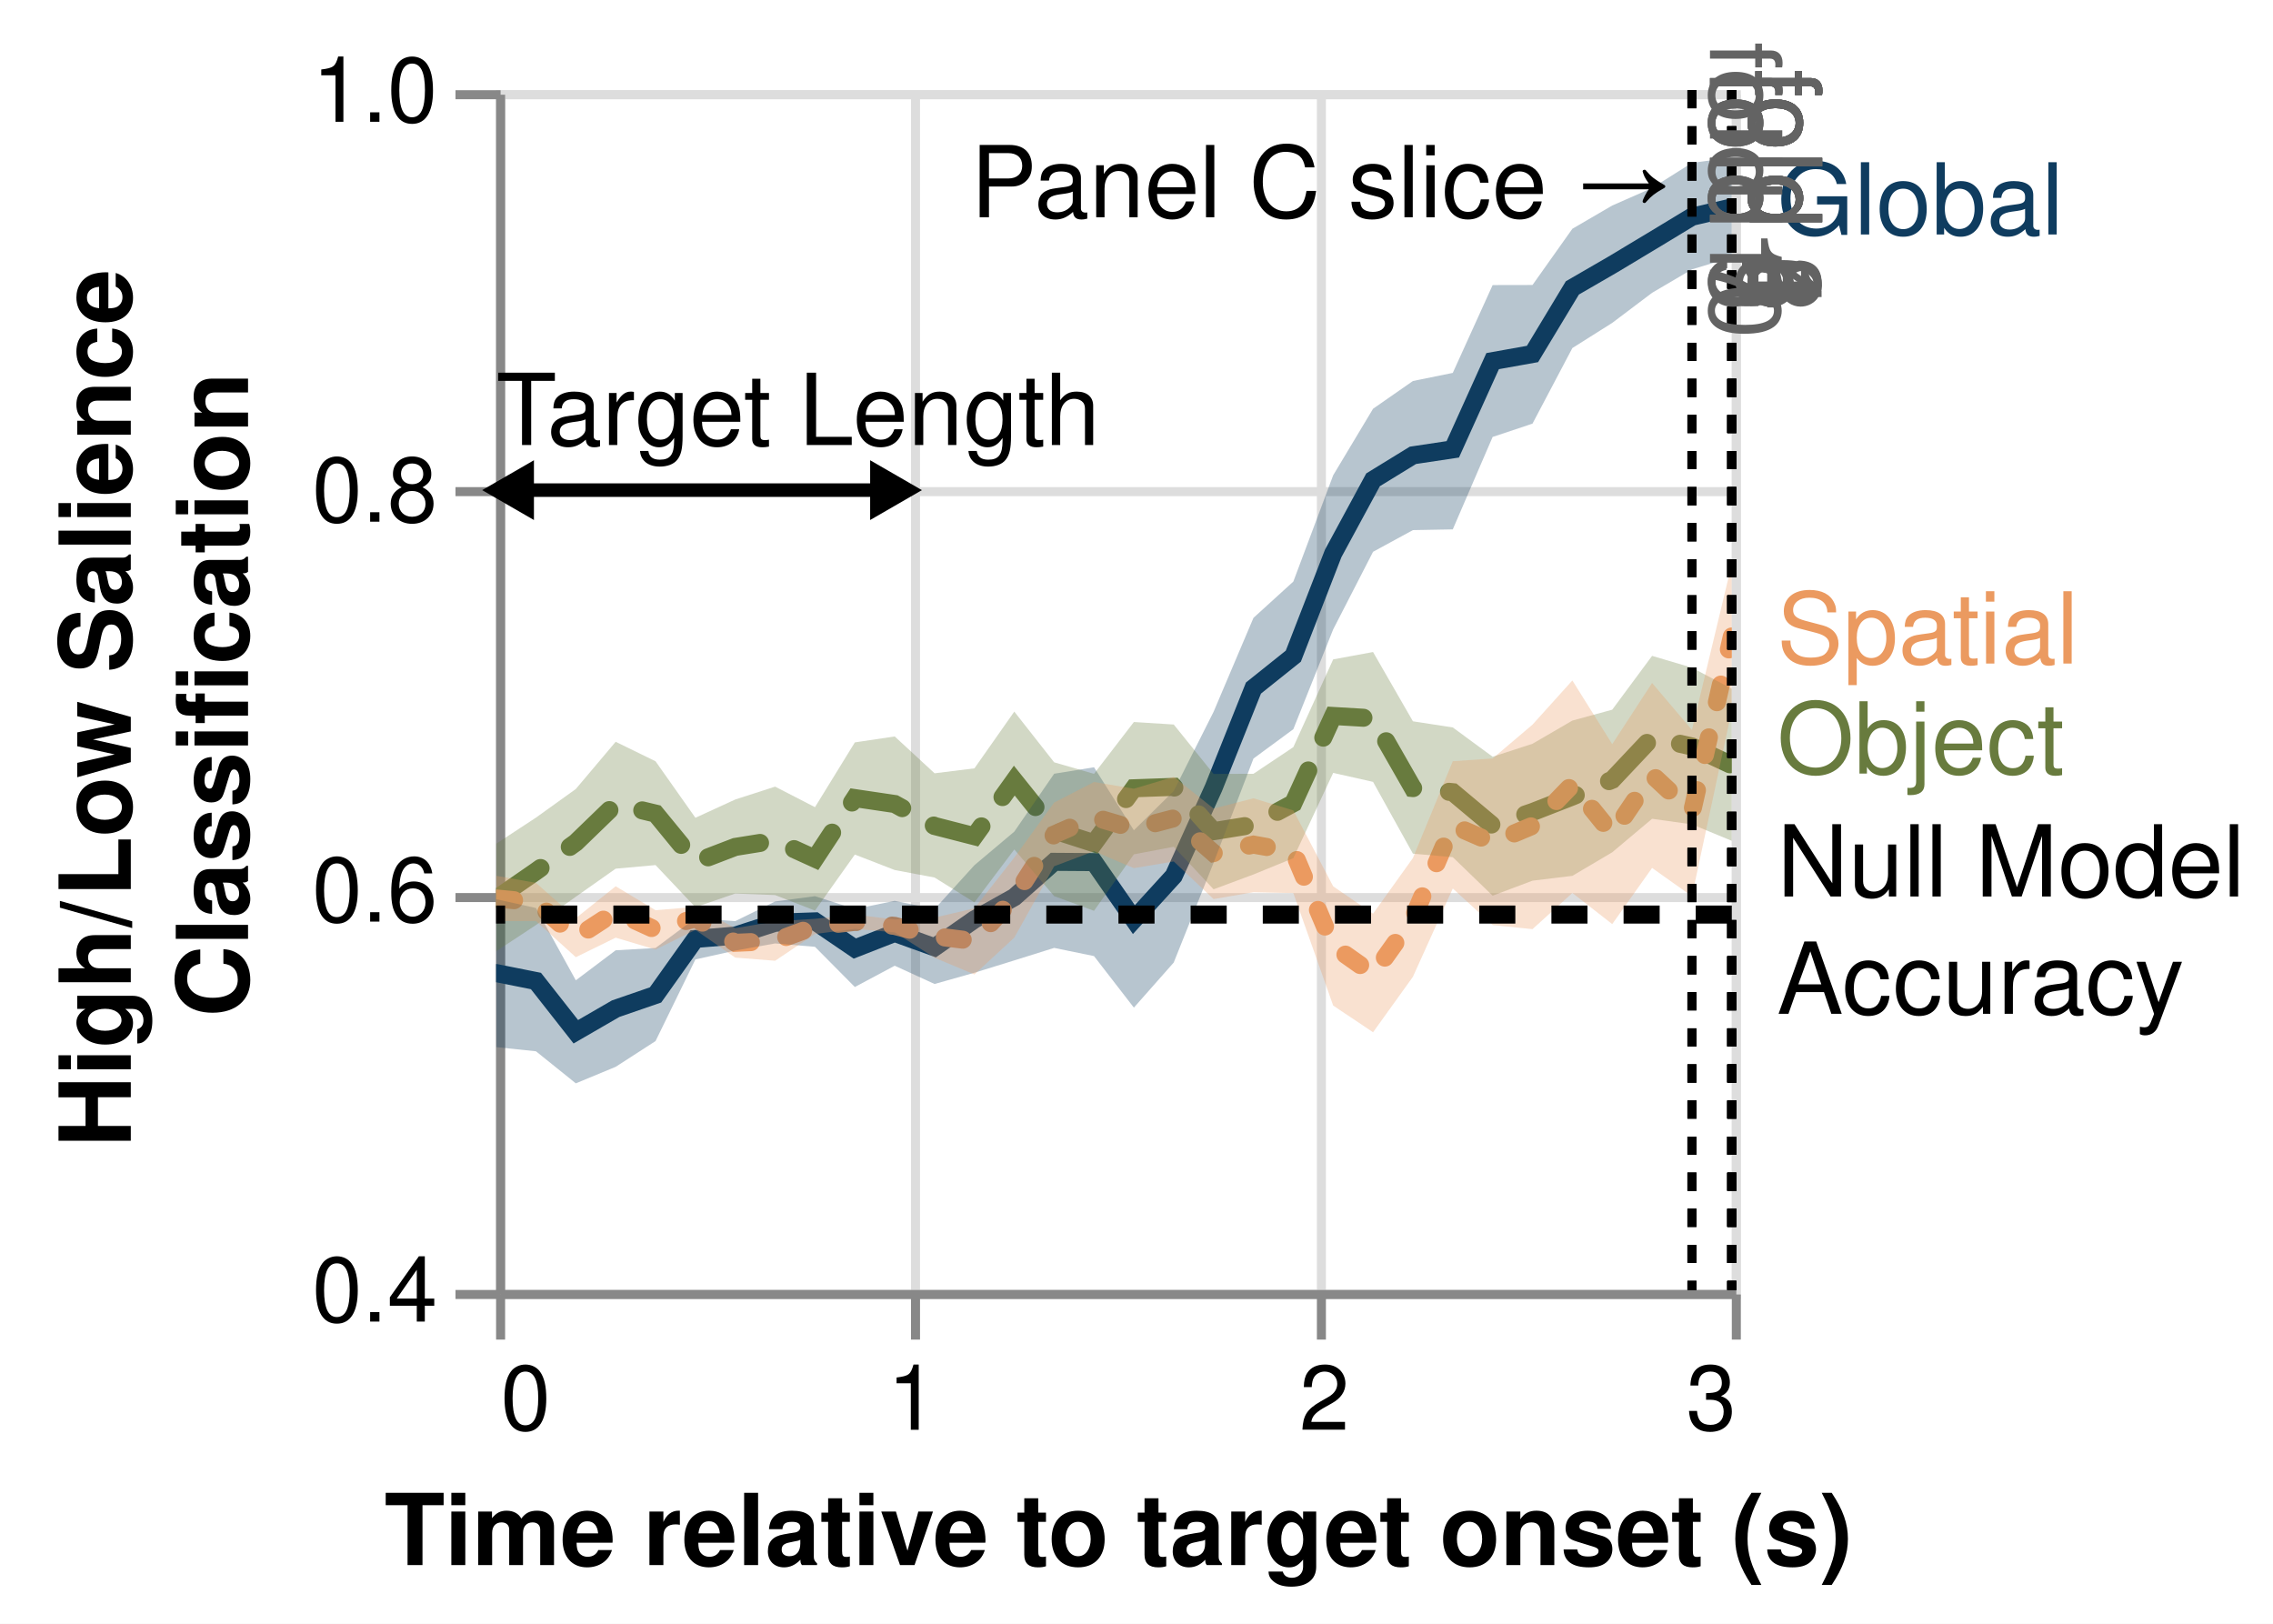
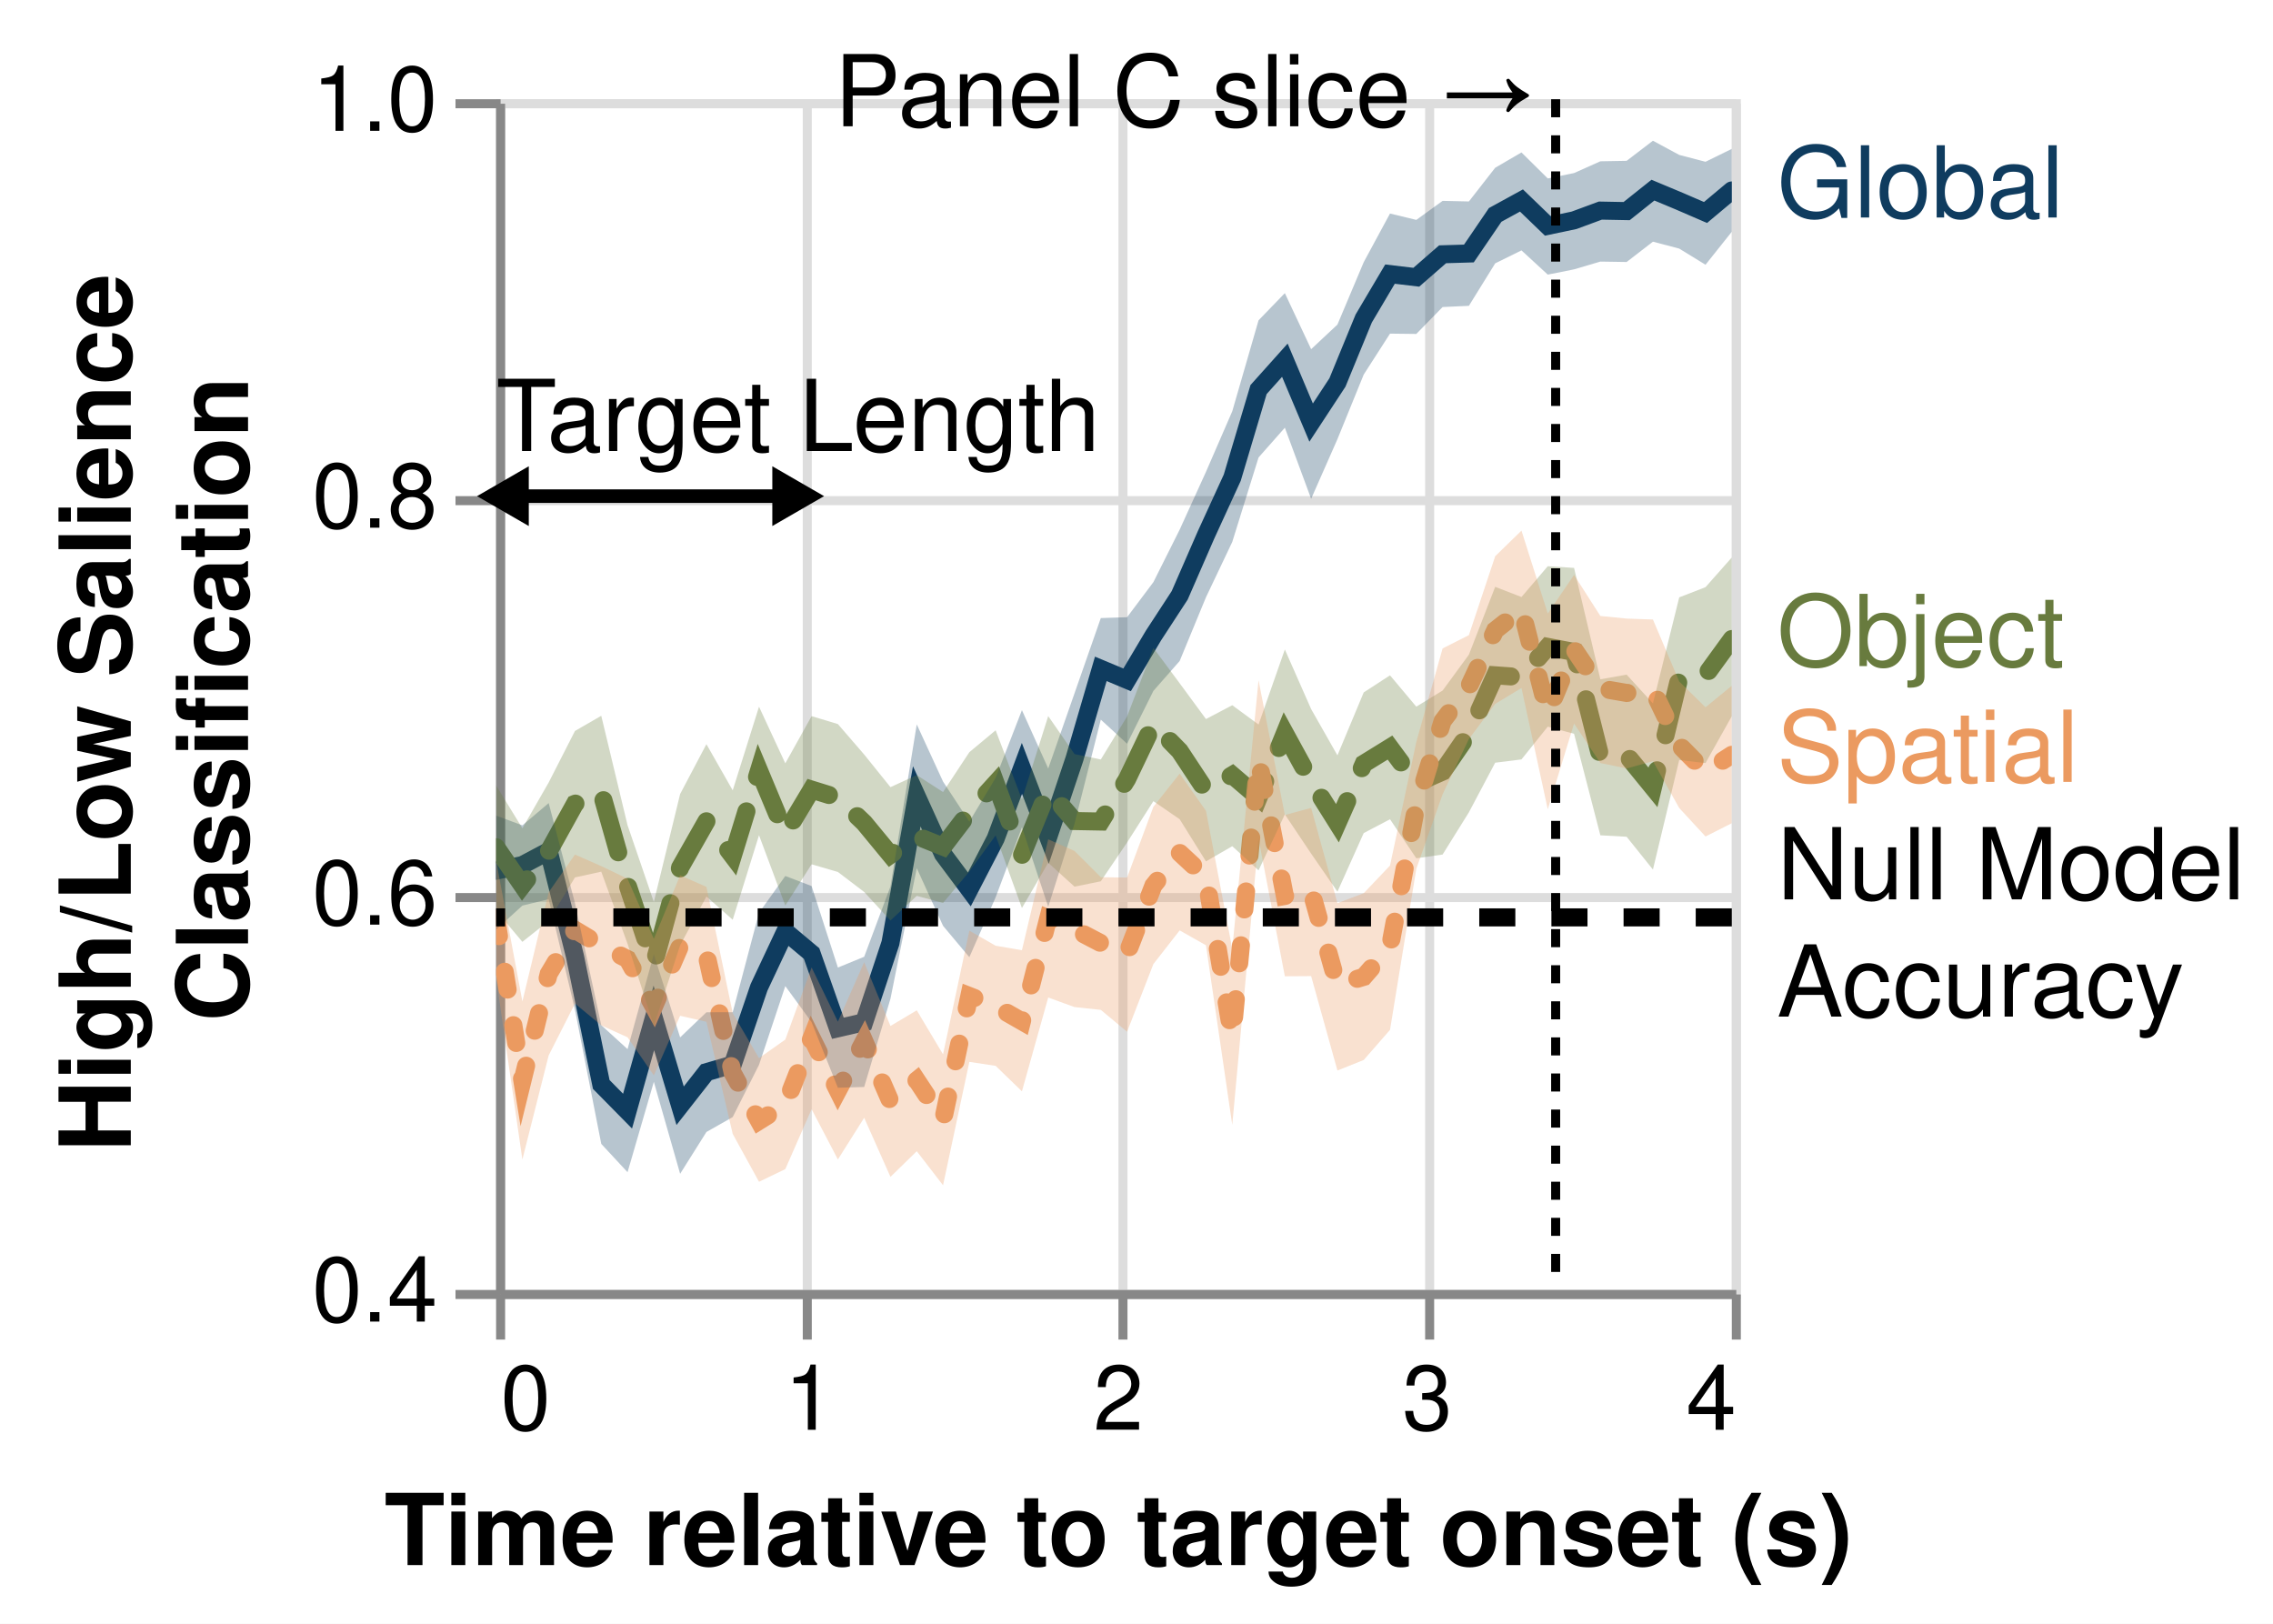
<svg xmlns="http://www.w3.org/2000/svg" class="marks" width="252" height="180" viewBox="0 0 252 180" version="1.1">
  <defs>
    <clipPath id="clip1">
-       <rect x="0" y="0" width="137" height="133" />
+       <rect x="0" y="0" width="137" height="132" />
    </clipPath>
    <clipPath id="clip2">
-       <rect x="0" y="0" width="137" height="133" />
+       <rect x="0" y="0" width="137" height="132" />
    </clipPath>
    <clipPath id="clip3">
-       <rect x="0" y="0" width="137" height="133" />
+       <rect x="0" y="0" width="137" height="132" />
    </clipPath>
    <clipPath id="clip4">
-       <rect x="0" y="0" width="137" height="133" />
+       <rect x="0" y="0" width="137" height="132" />
    </clipPath>
    <clipPath id="clip5">
-       <rect x="0" y="0" width="137" height="133" />
+       <rect x="0" y="0" width="137" height="132" />
    </clipPath>
    <clipPath id="clip6">
-       <rect x="0" y="0" width="137" height="133" />
+       <rect x="0" y="0" width="137" height="132" />
    </clipPath>
  </defs>
  <rect width="252" height="180" fill="white" />
-   <g fill="none" stroke-miterlimit="10" transform="translate(55,10)">
+   <g fill="none" stroke-miterlimit="10" transform="translate(55,11)">
    <g class="mark-group role-frame root" role="graphics-object" aria-roledescription="group mark container">
      <g transform="translate(0,0)">
-         <path class="background" aria-hidden="true" d="M0.5,0.5h137v133h-137Z" stroke="#ddd" />
+         <path class="background" aria-hidden="true" d="M0.5,0.5h137v132h-137Z" stroke="#ddd" />
        <g>
          <g class="mark-group role-axis" aria-hidden="true">
-             <g transform="translate(0.5,133.5)">
+             <g transform="translate(0.5,132.5)">
              <path class="background" aria-hidden="true" d="M0,0h0v0h0Z" pointer-events="none" />
              <g>
                <g class="mark-rule role-axis-grid" pointer-events="none">
-                   <line transform="translate(0,-133)" x2="0" y2="133" stroke="#ddd" stroke-width="1" opacity="1" />
-                   <line transform="translate(46,-133)" x2="0" y2="133" stroke="#ddd" stroke-width="1" opacity="1" />
-                   <line transform="translate(91,-133)" x2="0" y2="133" stroke="#ddd" stroke-width="1" opacity="1" />
-                   <line transform="translate(137,-133)" x2="0" y2="133" stroke="#ddd" stroke-width="1" opacity="1" />
+                   <line transform="translate(0,-132)" x2="0" y2="132" stroke="#ddd" stroke-width="1" opacity="1" />
+                   <line transform="translate(34,-132)" x2="0" y2="132" stroke="#ddd" stroke-width="1" opacity="1" />
+                   <line transform="translate(69,-132)" x2="0" y2="132" stroke="#ddd" stroke-width="1" opacity="1" />
+                   <line transform="translate(103,-132)" x2="0" y2="132" stroke="#ddd" stroke-width="1" opacity="1" />
+                   <line transform="translate(137,-132)" x2="0" y2="132" stroke="#ddd" stroke-width="1" opacity="1" />
                </g>
              </g>
              <path class="foreground" aria-hidden="true" d="" pointer-events="none" display="none" />
            </g>
          </g>
          <g class="mark-group role-axis" aria-hidden="true">
            <g transform="translate(0.5,0.5)">
              <path class="background" aria-hidden="true" d="M0,0h0v0h0Z" pointer-events="none" />
              <g>
                <g class="mark-rule role-axis-grid" pointer-events="none">
-                   <line transform="translate(0,133)" x2="137" y2="0" stroke="#ddd" stroke-width="1" opacity="1" />
-                   <line transform="translate(0,89)" x2="137" y2="0" stroke="#ddd" stroke-width="1" opacity="1" />
+                   <line transform="translate(0,132)" x2="137" y2="0" stroke="#ddd" stroke-width="1" opacity="1" />
+                   <line transform="translate(0,88)" x2="137" y2="0" stroke="#ddd" stroke-width="1" opacity="1" />
                  <line transform="translate(0,44)" x2="137" y2="0" stroke="#ddd" stroke-width="1" opacity="1" />
                  <line transform="translate(0,0)" x2="137" y2="0" stroke="#ddd" stroke-width="1" opacity="1" />
                </g>
              </g>
              <path class="foreground" aria-hidden="true" d="" pointer-events="none" display="none" />
            </g>
          </g>
-           <g class="mark-group role-axis" role="graphics-symbol" aria-roledescription="axis" aria-label="X-axis titled 'Time relative to target onset (s)' for a linear scale with values from 0.0 to 3.0">
-             <g transform="translate(0.5,133.5)">
+           <g class="mark-group role-axis" role="graphics-symbol" aria-roledescription="axis" aria-label="X-axis titled 'Time relative to target onset (s)' for a linear scale with values from 0 to 4">
+             <g transform="translate(0.5,132.5)">
              <path class="background" aria-hidden="true" d="M0,0h0v0h0Z" pointer-events="none" />
              <g>
                <g class="mark-rule role-axis-tick" pointer-events="none">
                  <line transform="translate(0,0)" x2="0" y2="5" stroke="#888" stroke-width="1" opacity="1" />
-                   <line transform="translate(46,0)" x2="0" y2="5" stroke="#888" stroke-width="1" opacity="1" />
-                   <line transform="translate(91,0)" x2="0" y2="5" stroke="#888" stroke-width="1" opacity="1" />
+                   <line transform="translate(34,0)" x2="0" y2="5" stroke="#888" stroke-width="1" opacity="1" />
+                   <line transform="translate(69,0)" x2="0" y2="5" stroke="#888" stroke-width="1" opacity="1" />
+                   <line transform="translate(103,0)" x2="0" y2="5" stroke="#888" stroke-width="1" opacity="1" />
                  <line transform="translate(137,0)" x2="0" y2="5" stroke="#888" stroke-width="1" opacity="1" />
                </g>
                <g class="mark-text role-axis-label" pointer-events="none">
                  <text text-anchor="start" transform="translate(0,15)" font-family="Helvetica" font-size="10px" fill="#000" opacity="1">0</text>
-                   <text text-anchor="middle" transform="translate(45.66667,15)" font-family="Helvetica" font-size="10px" fill="#000" opacity="1">1</text>
-                   <text text-anchor="middle" transform="translate(91.33333,15)" font-family="Helvetica" font-size="10px" fill="#000" opacity="1">2</text>
-                   <text text-anchor="end" transform="translate(137,15)" font-family="Helvetica" font-size="10px" fill="#000" opacity="1">3</text>
+                   <text text-anchor="middle" transform="translate(34.25,15)" font-family="Helvetica" font-size="10px" fill="#000" opacity="1">1</text>
+                   <text text-anchor="middle" transform="translate(68.5,15)" font-family="Helvetica" font-size="10px" fill="#000" opacity="1">2</text>
+                   <text text-anchor="middle" transform="translate(102.75,15)" font-family="Helvetica" font-size="10px" fill="#000" opacity="1">3</text>
+                   <text text-anchor="end" transform="translate(137,15)" font-family="Helvetica" font-size="10px" fill="#000" opacity="1">4</text>
                </g>
                <g class="mark-rule role-axis-domain" pointer-events="none">
                  <line transform="translate(0,0)" x2="137" y2="0" stroke="#888" stroke-width="1" opacity="1" />
                </g>
                <g class="mark-text role-axis-title" pointer-events="none">
                  <text text-anchor="middle" transform="translate(68.5,30)" font-family="Helvetica" font-size="11px" font-weight="bold" fill="#000" opacity="1">Time relative to target onset (s)</text>
                </g>
              </g>
              <path class="foreground" aria-hidden="true" d="" pointer-events="none" display="none" />
            </g>
          </g>
          <g class="mark-group role-axis" role="graphics-symbol" aria-roledescription="axis" aria-label="Y-axis titled 'High/Low Salience Classification' for a linear scale with values from 0.4 to 1.0">
            <g transform="translate(0.5,0.5)">
              <path class="background" aria-hidden="true" d="M0,0h0v0h0Z" pointer-events="none" />
              <g>
                <g class="mark-rule role-axis-tick" pointer-events="none">
-                   <line transform="translate(0,133)" x2="-5" y2="0" stroke="#888" stroke-width="1" opacity="1" />
-                   <line transform="translate(0,89)" x2="-5" y2="0" stroke="#888" stroke-width="1" opacity="1" />
+                   <line transform="translate(0,132)" x2="-5" y2="0" stroke="#888" stroke-width="1" opacity="1" />
+                   <line transform="translate(0,88)" x2="-5" y2="0" stroke="#888" stroke-width="1" opacity="1" />
                  <line transform="translate(0,44)" x2="-5" y2="0" stroke="#888" stroke-width="1" opacity="1" />
                  <line transform="translate(0,0)" x2="-5" y2="0" stroke="#888" stroke-width="1" opacity="1" />
                </g>
                <g class="mark-text role-axis-label" pointer-events="none">
-                   <text text-anchor="end" transform="translate(-7,136)" font-family="Helvetica" font-size="10px" fill="#000" opacity="1">0.4</text>
-                   <text text-anchor="end" transform="translate(-7,91.66667)" font-family="Helvetica" font-size="10px" fill="#000" opacity="1">0.6</text>
-                   <text text-anchor="end" transform="translate(-7,47.33333)" font-family="Helvetica" font-size="10px" fill="#000" opacity="1">0.8</text>
+                   <text text-anchor="end" transform="translate(-7,135)" font-family="Helvetica" font-size="10px" fill="#000" opacity="1">0.4</text>
+                   <text text-anchor="end" transform="translate(-7,91)" font-family="Helvetica" font-size="10px" fill="#000" opacity="1">0.6</text>
+                   <text text-anchor="end" transform="translate(-7,47)" font-family="Helvetica" font-size="10px" fill="#000" opacity="1">0.8</text>
                  <text text-anchor="end" transform="translate(-7,3)" font-family="Helvetica" font-size="10px" fill="#000" opacity="1">1.0</text>
                </g>
                <g class="mark-rule role-axis-domain" pointer-events="none">
-                   <line transform="translate(0,133)" x2="0" y2="-133" stroke="#888" stroke-width="1" opacity="1" />
+                   <line transform="translate(0,132)" x2="0" y2="-132" stroke="#888" stroke-width="1" opacity="1" />
                </g>
                <g class="mark-text role-axis-title" pointer-events="none">
-                   <text text-anchor="middle" transform="translate(-39,66.5) rotate(-90) translate(0,-2)" font-family="Helvetica" font-size="11px" font-weight="bold" fill="#000" opacity="1">
+                   <text text-anchor="middle" transform="translate(-39,66) rotate(-90) translate(0,-2)" font-family="Helvetica" font-size="11px" font-weight="bold" fill="#000" opacity="1">
                    <tspan>High/Low Salience</tspan>
                    <tspan x="0" dy="13">Classification</tspan>
                  </text>
                </g>
              </g>
              <path class="foreground" aria-hidden="true" d="" pointer-events="none" display="none" />
            </g>
          </g>
          <g class="mark-group role-scope layer_0_layer_0_pathgroup" role="graphics-object" aria-roledescription="group mark container">
            <g transform="translate(0,0)">
-               <path class="background" aria-hidden="true" d="M0,0h137v133h-137Z" />
+               <path class="background" aria-hidden="true" d="M0,0h137v132h-137Z" />
              <g>
                <g class="mark-line role-mark layer_0_layer_0_marks" clip-path="url(#clip1)" role="graphics-object" aria-roledescription="line mark container">
-                   <path aria-label="condition: global; Time relative to target onset (s): 0; High/Low Salience, Classification: 0.558495471409" role="graphics-symbol" aria-roledescription="line mark" d="M0,97.867L4.419,98.75L8.839,104.374L13.258,101.817L17.677,100.293L22.097,94.085L26.516,93.718L30.935,92.291L35.355,92.137L39.774,95.148L44.194,93.42L48.613,95.012L53.032,91.929L57.452,89.458L61.871,85.539L66.29,85.57L70.71,91.943L75.129,87.097L79.548,77.331L83.968,66.273L88.387,62.74L92.806,51.352L97.226,43.19L101.645,40.476L106.065,39.812L110.484,30.032L114.903,29.241L119.323,21.916L123.742,19.357L128.161,16.703L132.581,14.027L137,12.995" stroke="#0F3C5F" stroke-width="2" stroke-linecap="round" stroke-dasharray="1,0" />
-                 </g>
-               </g>
-               <path class="foreground" aria-hidden="true" d="" display="none" />
-             </g>
-             <g transform="translate(0,0)">
-               <path class="background" aria-hidden="true" d="M0,0h137v133h-137Z" />
+                   <path aria-label="condition: global; Time relative to target onset (s): 0; High/Low Salience, Classification: 0.611268474227" role="graphics-symbol" aria-roledescription="line mark" d="M0,85.521L2.915,84.898L5.83,83.349L8.745,95.015L11.66,109.218L14.574,112.177L17.489,101.839L20.404,111.576L23.319,107.857L26.234,107.007L29.149,98.458L32.064,92.262L34.979,94.702L37.894,102.988L40.809,102.313L43.723,93.535L46.638,77.278L49.553,83.689L52.468,87.596L55.383,81.964L58.298,74.182L61.213,81.79L64.128,73.103L67.043,63.146L69.957,64.366L72.872,59.468L75.787,54.999L78.702,48.312L81.617,41.954L84.532,32.185L87.447,28.931L90.362,35.845L93.277,31.4L96.191,24.308L99.106,19.386L102.021,19.733L104.936,17.189L107.851,17.102L110.766,12.824L113.681,11.226L116.596,14.037L119.511,13.423L122.426,12.346L125.34,12.402L128.255,10.078L131.17,11.296L134.085,12.556L137,10.114" stroke="#0F3C5F" stroke-width="2" stroke-linecap="round" stroke-dasharray="1,0" />
+                 </g>
+               </g>
+               <path class="foreground" aria-hidden="true" d="" display="none" />
+             </g>
+             <g transform="translate(0,0)">
+               <path class="background" aria-hidden="true" d="M0,0h137v132h-137Z" />
              <g>
                <g class="mark-line role-mark layer_0_layer_0_marks" clip-path="url(#clip2)" role="graphics-object" aria-roledescription="line mark container">
-                   <path aria-label="condition: object; Time relative to target onset (s): 0; High/Low Salience, Classification: 0.595577187727" role="graphics-symbol" aria-roledescription="line mark" d="M0,89.647L4.419,86.593L8.839,83.403L13.258,79.129L17.677,80.189L22.097,85.58L26.516,83.886L30.935,83.175L35.355,85.185L39.774,78.474L44.194,79.128L48.613,81.565L53.032,82.698L57.452,76.535L61.871,82.052L66.29,83.472L70.71,77.385L75.129,77.229L79.548,82.142L83.968,81.425L88.387,79.042L92.806,69.368L97.226,69.63L101.645,77.362L106.065,77.821L110.484,81.521L114.903,80.021L119.323,78.299L123.742,76.445L128.161,71.756L132.581,72.753L137,74.822" stroke="#687B3E" stroke-width="2" stroke-linecap="round" stroke-dasharray="6,4" />
-                 </g>
-               </g>
-               <path class="foreground" aria-hidden="true" d="" display="none" />
-             </g>
-             <g transform="translate(0,0)">
-               <path class="background" aria-hidden="true" d="M0,0h137v133h-137Z" />
+                   <path aria-label="condition: object; Time relative to target onset (s): 0; High/Low Salience, Classification: 0.623106111028" role="graphics-symbol" aria-roledescription="line mark" d="M0,82.917L2.915,87.158L5.83,83.379L8.745,78.107L11.66,76.856L14.574,87.116L17.489,95.873L20.404,85.172L23.319,80.045L26.234,83.891L29.149,74.41L32.064,81.396L34.979,76.531L37.894,77.435L40.809,80.221L43.723,83.752L46.638,81.683L49.553,82.857L52.468,79.039L55.383,75.839L58.298,83.787L61.213,76.627L64.128,80.017L67.043,80.07L69.957,75.372L72.872,69.272L75.787,72.251L78.702,76.664L81.617,74.927L84.532,77.421L87.447,70.282L90.362,75.61L93.277,80.257L96.191,73.669L99.106,71.871L102.021,75.818L104.936,74.535L107.851,70.301L110.766,63.861L113.681,64.066L116.596,60.713L119.511,61.277L122.426,72.849L125.34,72.707L128.255,76.283L131.17,64.211L134.085,63.852L137,59.842" stroke="#687B3E" stroke-width="2" stroke-linecap="round" stroke-dasharray="6,4" />
+                 </g>
+               </g>
+               <path class="foreground" aria-hidden="true" d="" display="none" />
+             </g>
+             <g transform="translate(0,0)">
+               <path class="background" aria-hidden="true" d="M0,0h137v132h-137Z" />
              <g>
                <g class="mark-line role-mark layer_0_layer_0_marks" clip-path="url(#clip3)" role="graphics-object" aria-roledescription="line mark container">
-                   <path aria-label="condition: spatial; Time relative to target onset (s): 0; High/Low Salience, Classification: 0.595787724968" role="graphics-symbol" aria-roledescription="line mark" d="M0,89.6L4.419,90.024L8.839,93.946L13.258,91.061L17.677,93.076L22.097,91.798L26.516,94.514L30.935,94.324L35.355,92.697L39.774,92.196L44.194,92.641L48.613,93.778L53.032,94.33L57.452,89.449L61.871,82.511L66.29,80.574L70.71,81.882L75.129,80.716L79.548,84.568L83.968,83.63L88.387,84.417L92.806,94.866L97.226,97.988L101.645,91.795L106.065,81.485L110.484,83.402L114.903,81.538L119.323,76.973L123.742,82.442L128.161,75.901L132.581,80.022L137,60.556" stroke="#EB9A60" stroke-width="2" stroke-linecap="round" stroke-dasharray="2,4" />
+                   <path aria-label="condition: spatial; Time relative to target onset (s): 0; High/Low Salience, Classification: 0.587272354659" role="graphics-symbol" aria-roledescription="line mark" d="M0,90.8L2.915,108.829L5.83,96.962L8.745,92.075L11.66,93.831L14.574,95.323L17.489,100.615L20.404,93.857L23.319,94.808L26.234,107.946L29.149,113.256L32.064,111.438L34.979,104.045L37.894,109.898L40.809,104.394L43.723,111.106L46.638,108.757L49.553,113.172L52.468,99.41L55.383,100.549L58.298,102.217L61.213,90.813L64.128,92.025L67.043,93.551L69.957,94.704L72.872,87.175L75.787,83.545L78.702,86.257L81.617,103.908L84.532,73.261L87.447,88.323L90.362,87.797L93.277,98.166L96.191,97.292L99.106,93.945L102.021,78.397L104.936,68.937L107.851,65.117L110.766,58.872L113.681,56.567L116.596,68.016L119.511,60.983L122.426,65.315L125.34,65.817L128.255,65.538L131.17,71.602L134.085,74.561L137,72.676" stroke="#EB9A60" stroke-width="2" stroke-linecap="round" stroke-dasharray="2,4" />
                </g>
              </g>
              <path class="foreground" aria-hidden="true" d="" display="none" />
            </g>
          </g>
          <g class="mark-group role-scope layer_0_layer_1_layer_0_pathgroup" role="graphics-object" aria-roledescription="group mark container">
            <g transform="translate(0,0)">
-               <path class="background" aria-hidden="true" d="M0,0h137v133h-137Z" />
+               <path class="background" aria-hidden="true" d="M0,0h137v132h-137Z" />
              <g>
                <g class="mark-area role-mark layer_0_layer_1_layer_0_marks" clip-path="url(#clip4)" role="graphics-object" aria-roledescription="area mark container">
-                   <path aria-label="High/Low Salience, Classification: 0.521452616822; upper_lower: 0.595446204673; condition: global; winstart: 0; upper: 0.595446204673; lower: 0.521452616822" role="graphics-symbol" aria-roledescription="errorband" d="M0,106.078L4.419,106.54L8.839,110.095L13.258,108.263L17.677,105.41L22.097,96.358L26.516,95.374L30.935,94.586L35.355,94.96L39.774,99.416L44.194,97.056L48.613,99.079L53.032,97.833L57.452,96.465L61.871,95.079L66.29,95.988L70.71,101.702L75.129,96.7L79.548,85.637L83.968,74.089L88.387,70.836L92.806,59.77L97.226,51.169L101.645,48.765L106.065,48.684L110.484,38.436L114.903,36.961L119.323,28.583L123.742,25.795L128.161,22.46L132.581,19.862L137,18.522L137,7.463L132.581,8.052L128.161,10.839L123.742,12.783L119.323,15.36L114.903,21.593L110.484,21.602L106.065,31.337L101.645,32.236L97.226,35.312L92.806,42.685L88.387,54.47L83.968,58.492L79.548,68.903L75.129,77.684L70.71,82.039L66.29,75.054L61.871,75.772L57.452,82.189L53.032,85.909L48.613,90.777L44.194,89.863L39.774,90.768L35.355,89.347L30.935,89.933L26.516,92.113L22.097,91.785L17.677,95.09L13.258,95.344L8.839,98.671L4.419,90.658L0,89.676Z" fill="#0F3C5F" opacity="0.3" />
-                 </g>
-               </g>
-               <path class="foreground" aria-hidden="true" d="" display="none" />
-             </g>
-             <g transform="translate(0,0)">
-               <path class="background" aria-hidden="true" d="M0,0h137v133h-137Z" />
+                   <path aria-label="High/Low Salience, Classification: 0.581602357255; upper_lower: 0.639034370111; condition: global; winstart: 0; upper: 0.639034370111; lower: 0.581602357255" role="graphics-symbol" aria-roledescription="errorband" d="M0,92.047L2.915,89.391L5.83,88.681L8.745,100.945L11.66,115.806L14.574,118.945L17.489,108.925L20.404,119.121L23.319,114.487L26.234,112.832L29.149,107.045L32.064,98.314L34.979,102.313L37.894,109.582L40.809,109.499L43.723,99.712L46.638,85.238L49.553,91.634L52.468,95.112L55.383,88.47L58.298,80.706L61.213,89.526L64.128,80.314L67.043,68.775L69.957,71.449L72.872,65.592L75.787,62.274L78.702,55.212L81.617,49.077L84.532,39.714L87.447,36.413L90.362,44.296L93.277,37.683L96.191,30.522L99.106,25.984L102.021,26.02L104.936,23.037L107.851,22.903L110.766,18.196L113.681,16.757L116.596,19.442L119.511,18.859L122.426,17.999L125.34,18.044L128.255,15.791L131.17,16.558L134.085,18.348L137,14.69L137,5.503L134.085,6.934L131.17,6.173L128.255,4.599L125.34,6.829L122.426,6.881L119.511,8.184L116.596,8.781L113.681,5.899L110.766,7.597L107.851,11.333L104.936,11.267L102.021,13.377L99.106,12.669L96.191,18.063L93.277,24.981L90.362,27.708L87.447,21.495L84.532,24.507L81.617,34.593L78.702,41.307L75.787,47.712L72.872,53.534L69.957,57.419L67.043,57.517L64.128,65.856L61.213,74.192L58.298,67.722L55.383,75.229L52.468,80.082L49.553,75.64L46.638,69.303L43.723,87.263L40.809,95.064L37.894,96.257L34.979,87.224L32.064,86.107L29.149,90.187L26.234,101.212L23.319,101.215L20.404,104L17.489,94.765L14.574,105.301L11.66,102.648L8.745,89.11L5.83,78.027L2.915,80.496L0,79.412Z" fill="#0F3C5F" opacity="0.3" />
+                 </g>
+               </g>
+               <path class="foreground" aria-hidden="true" d="" display="none" />
+             </g>
+             <g transform="translate(0,0)">
+               <path class="background" aria-hidden="true" d="M0,0h137v132h-137Z" />
              <g>
                <g class="mark-area role-mark layer_0_layer_1_layer_0_marks" clip-path="url(#clip5)" role="graphics-object" aria-roledescription="area mark container">
-                   <path aria-label="High/Low Salience, Classification: 0.569349380602; upper_lower: 0.62314211127; condition: object; winstart: 0; upper: 0.62314211127; lower: 0.569349380602" role="graphics-symbol" aria-roledescription="errorband" d="M0,95.461L4.419,92.547L8.839,89.41L13.258,86.296L17.677,85.899L22.097,90.57L26.516,89.054L30.935,89.223L35.355,90.948L39.774,84.732L44.194,86.447L48.613,87.278L53.032,90.036L57.452,84.17L61.871,89.339L66.29,90.97L70.71,84.71L75.129,83.868L79.548,88.584L83.968,86.939L88.387,85.134L92.806,75.678L97.226,76.674L101.645,84.632L106.065,85.022L110.484,89.291L114.903,87.627L119.323,87.093L123.742,84.481L128.161,80.768L132.581,81.384L137,83.213L137,66.353L132.581,64.016L128.161,62.706L123.742,68.673L119.323,69.88L114.903,72.451L110.484,73.889L106.065,70.642L101.645,69.959L97.226,62.281L92.806,63.096L88.387,72.824L83.968,75.779L79.548,75.793L75.129,70.317L70.71,70.039L66.29,75.783L61.871,74.506L57.452,68.885L53.032,75.175L48.613,75.723L44.194,71.638L39.774,72.298L35.355,79.479L30.935,77.202L26.516,78.628L22.097,80.655L17.677,74.391L13.258,72.23L8.839,77.464L4.419,80.639L0,83.537Z" fill="#687B3E" opacity="0.3" />
-                 </g>
-               </g>
-               <path class="foreground" aria-hidden="true" d="" display="none" />
-             </g>
-             <g transform="translate(0,0)">
-               <path class="background" aria-hidden="true" d="M0,0h137v133h-137Z" />
+                   <path aria-label="High/Low Salience, Classification: 0.591162252452; upper_lower: 0.654272704926; condition: object; winstart: 0; upper: 0.654272704926; lower: 0.591162252452" role="graphics-symbol" aria-roledescription="errorband" d="M0,89.944L2.915,93.408L5.83,91.087L8.745,86.267L11.66,85.628L14.574,93.617L17.489,102.712L20.404,93.789L23.319,88.383L26.234,90.958L29.149,81.59L32.064,89.388L34.979,84.812L37.894,85.662L40.809,87.881L43.723,91.045L46.638,88.311L49.553,89.097L52.468,85.612L55.383,81.61L58.298,89.659L61.213,84.648L64.128,87.289L67.043,86.696L69.957,82.394L72.872,77.814L75.787,79.816L78.702,84.488L81.617,82.806L84.532,85.48L87.447,79.279L90.362,83.628L93.277,87.846L96.191,81.351L99.106,79.818L102.021,84.147L104.936,83.73L107.851,79.051L110.766,73.55L113.681,73.185L116.596,69.554L119.511,70.345L122.426,81.597L125.34,81.759L128.255,85.394L131.17,73.254L134.085,73.59L137,68.393L137,50.797L134.085,54.09L131.17,55.221L128.255,66.979L125.34,63.788L122.426,64.304L119.511,51.955L116.596,51.768L113.681,55.184L110.766,54.053L107.851,61.574L104.936,65.552L102.021,67.337L99.106,63.865L96.191,65.758L93.277,72.735L90.362,67.605L87.447,60.998L84.532,69.317L81.617,67.178L78.702,68.709L75.787,64.745L72.872,60.819L69.957,68.421L67.043,73.192L64.128,72.591L61.213,68.382L58.298,77.615L55.383,69.954L52.468,72.385L49.553,76.803L46.638,74.922L43.723,76.26L40.809,72.643L37.894,69.268L34.979,68.386L32.064,73.62L29.149,67.341L26.234,76.616L23.319,71.495L20.404,77.021L17.489,88.984L14.574,80.481L11.66,68.348L8.745,70.031L5.83,75.743L2.915,80.821L0,76.06Z" fill="#687B3E" opacity="0.3" />
+                 </g>
+               </g>
+               <path class="foreground" aria-hidden="true" d="" display="none" />
+             </g>
+             <g transform="translate(0,0)">
+               <path class="background" aria-hidden="true" d="M0,0h137v132h-137Z" />
              <g>
                <g class="mark-area role-mark layer_0_layer_1_layer_0_marks" clip-path="url(#clip6)" role="graphics-object" aria-roledescription="area mark container">
-                   <path aria-label="High/Low Salience, Classification: 0.584435352482; upper_lower: 0.607140488074; condition: spatial; winstart: 0; upper: 0.607140488074; lower: 0.584435352482" role="graphics-symbol" aria-roledescription="errorband" d="M0,92.117L4.419,92.102L8.839,96.11L13.258,93.945L17.677,95.262L22.097,93.087L26.516,96.155L30.935,96.505L35.355,93.538L39.774,92.972L44.194,93.356L48.613,96.173L53.032,98.023L57.452,93.94L61.871,86.03L66.29,84.362L70.71,86.242L75.129,85.497L79.548,89.668L83.968,88.905L88.387,89.003L92.806,101.472L97.226,104.43L101.645,98.283L106.065,88.492L110.484,92.549L114.903,93L119.323,88.991L123.742,92.439L128.161,86.216L132.581,89.351L137,68.7L137,52.501L132.581,70.919L128.161,65.713L123.742,72.498L119.323,65.431L114.903,70.33L110.484,74.082L106.065,74.386L101.645,85.117L97.226,91.29L92.806,88.255L88.387,79.837L83.968,78.496L79.548,79.63L75.129,76.116L70.71,77.433L66.29,76.688L61.871,78.966L57.452,85.064L53.032,90.69L48.613,91.723L44.194,91.926L39.774,91.395L35.355,91.856L30.935,92.144L26.516,92.891L22.097,90.531L17.677,90.904L13.258,88.248L8.839,91.788L4.419,87.867L0,87.084Z" fill="#EB9A60" opacity="0.3" />
+                   <path aria-label="High/Low Salience, Classification: 0.557390386539; upper_lower: 0.616471017397; condition: spatial; winstart: 0; upper: 0.616471017397; lower: 0.557390386539" role="graphics-symbol" aria-roledescription="errorband" d="M0,97.374L2.915,117.535L5.83,105.997L8.745,100.249L11.66,102.664L14.574,103.992L17.489,108.219L20.404,101.605L23.319,102.27L26.234,114.701L29.149,120.006L32.064,118.603L34.979,111.96L37.894,117.533L40.809,112.912L43.723,119.463L46.638,116.617L49.553,120.392L52.468,106.715L55.383,107.154L58.298,109.978L61.213,99.579L64.128,100.64L67.043,100.949L69.957,103.376L72.872,95.871L75.787,92.138L78.702,93.79L81.617,113.703L84.532,81.974L87.447,97.225L90.362,97.206L93.277,107.673L96.191,106.504L99.106,103.168L102.021,85.313L104.936,77.051L107.851,70.919L110.766,67.03L113.681,65.266L116.596,78.716L119.511,69.21L122.426,73.586L125.34,74.188L128.255,73.381L131.17,78.571L134.085,81.73L137,80.254L137,65.02L134.085,67.407L131.17,64.546L128.255,57.676L125.34,57.573L122.426,57.284L119.511,52.728L116.596,57.015L113.681,47.821L110.766,50.661L107.851,59.407L104.936,60.883L102.021,71.255L99.106,84.951L96.191,88.017L93.277,89.12L90.362,78.561L87.447,79.349L84.532,64.407L81.617,94.187L78.702,78.886L75.787,74.763L72.872,78.443L69.957,86.282L67.043,86.243L64.128,83.333L61.213,82.042L58.298,94.334L55.383,93.84L52.468,92.168L49.553,105.878L46.638,101L43.723,102.735L40.809,95.664L37.894,102.253L34.979,96.247L32.064,104.244L29.149,106.298L26.234,101.32L23.319,87.314L20.404,86.035L17.489,93.08L14.574,86.415L11.66,85.013L8.745,83.733L5.83,87.905L2.915,100.017L0,84.376Z" fill="#EB9A60" opacity="0.3" />
                </g>
              </g>
              <path class="foreground" aria-hidden="true" d="" display="none" />
            </g>
          </g>
          <g class="mark-text role-mark layer_0_layer_2_marks" role="graphics-object" aria-roledescription="text mark container">
-             <text aria-label="condition: object; Mean of corrected_mean: 0.671792035967; condition_label: Object" role="graphics-symbol" aria-roledescription="text mark" text-anchor="start" transform="translate(142,75.75277)" font-family="Helvetica" font-size="11px" fill="#687B3E">Object</text>
-             <text aria-label="condition: global; Mean of corrected_mean: 0.941375566137; condition_label: Global" role="graphics-symbol" aria-roledescription="text mark" text-anchor="start" transform="translate(142,15.99508)" font-family="Helvetica" font-size="11px" fill="#0F3C5F">Global</text>
-             <text aria-label="condition: spatial; Mean of corrected_mean: 0.726815002969; condition_label: Spatial" role="graphics-symbol" aria-roledescription="text mark" text-anchor="start" transform="translate(142,63.55601)" font-family="Helvetica" font-size="11px" fill="#EB9A60">Spatial</text>
+             <text aria-label="condition: global; Mean of corrected_mean: 0.954026182907; condition_label: Global" role="graphics-symbol" aria-roledescription="text mark" text-anchor="start" transform="translate(142,13.11424)" font-family="Helvetica" font-size="11px" fill="#0F3C5F">Global</text>
+             <text aria-label="condition: object; Mean of corrected_mean: 0.727993109856; condition_label: Object" role="graphics-symbol" aria-roledescription="text mark" text-anchor="start" transform="translate(142,62.84152)" font-family="Helvetica" font-size="11px" fill="#687B3E">Object</text>
+             <text aria-label="condition: spatial; Mean of corrected_mean: 0.669656767956; condition_label: Spatial" role="graphics-symbol" aria-roledescription="text mark" text-anchor="start" transform="translate(142,75.67551)" font-family="Helvetica" font-size="11px" fill="#EB9A60">Spatial</text>
          </g>
          <g class="mark-rule role-mark layer_0_layer_3_layer_0_marks" role="graphics-object" aria-roledescription="rule mark container">
-             <line aria-label="best: 3" role="graphics-symbol" aria-roledescription="rule mark" transform="translate(137,0)" x2="0" y2="133" stroke="black" stroke-dasharray="2,2" />
-             <line aria-label="best: 3" role="graphics-symbol" aria-roledescription="rule mark" transform="translate(137,0)" x2="0" y2="133" stroke="black" stroke-dasharray="2,2" />
-             <line aria-label="best: 3" role="graphics-symbol" aria-roledescription="rule mark" transform="translate(137,0)" x2="0" y2="133" stroke="black" stroke-dasharray="2,2" />
-             <line aria-label="best: 3" role="graphics-symbol" aria-roledescription="rule mark" transform="translate(137,0)" x2="0" y2="133" stroke="black" stroke-dasharray="2,2" />
-             <line aria-label="best: 2.90322580645" role="graphics-symbol" aria-roledescription="rule mark" transform="translate(132.5806,0)" x2="0" y2="133" stroke="black" stroke-dasharray="2,2" />
-             <line aria-label="best: 3" role="graphics-symbol" aria-roledescription="rule mark" transform="translate(137,0)" x2="0" y2="133" stroke="black" stroke-dasharray="2,2" />
-             <line aria-label="best: 2.90322580645" role="graphics-symbol" aria-roledescription="rule mark" transform="translate(132.5806,0)" x2="0" y2="133" stroke="black" stroke-dasharray="2,2" />
-             <line aria-label="best: 3" role="graphics-symbol" aria-roledescription="rule mark" transform="translate(137,0)" x2="0" y2="133" stroke="black" stroke-dasharray="2,2" />
-             <line aria-label="best: 2.90322580645" role="graphics-symbol" aria-roledescription="rule mark" transform="translate(132.5806,0)" x2="0" y2="133" stroke="black" stroke-dasharray="2,2" />
-             <line aria-label="best: 2.90322580645" role="graphics-symbol" aria-roledescription="rule mark" transform="translate(132.5806,0)" x2="0" y2="133" stroke="black" stroke-dasharray="2,2" />
-           </g>
-           <g class="mark-text role-mark layer_0_layer_3_layer_1_marks" role="graphics-object" aria-roledescription="text mark container">
-             <text aria-label="best: 3; fold_label: fold 1" role="graphics-symbol" aria-roledescription="text mark" text-anchor="middle" transform="translate(137,11.08333) rotate(90) translate(0,-2)" font-family="Helvetica" font-size="11px" fill="#636363">fold 1</text>
-             <text aria-label="best: 3; fold_label: fold 2" role="graphics-symbol" aria-roledescription="text mark" text-anchor="middle" transform="translate(137,11.08333) rotate(90) translate(0,-2)" font-family="Helvetica" font-size="11px" fill="#636363">fold 2</text>
-             <text aria-label="best: 3; fold_label: fold 3" role="graphics-symbol" aria-roledescription="text mark" text-anchor="middle" transform="translate(137,11.08333) rotate(90) translate(0,-2)" font-family="Helvetica" font-size="11px" fill="#636363">fold 3</text>
-             <text aria-label="best: 3; fold_label: fold 4" role="graphics-symbol" aria-roledescription="text mark" text-anchor="middle" transform="translate(137,11.08333) rotate(90) translate(0,-2)" font-family="Helvetica" font-size="11px" fill="#636363">fold 4</text>
-             <text aria-label="best: 2.90322580645; fold_label: fold 5" role="graphics-symbol" aria-roledescription="text mark" text-anchor="middle" transform="translate(132.5806,11.08333) rotate(90) translate(0,-2)" font-family="Helvetica" font-size="11px" fill="#636363">fold 5</text>
-             <text aria-label="best: 3; fold_label: fold 6" role="graphics-symbol" aria-roledescription="text mark" text-anchor="middle" transform="translate(137,11.08333) rotate(90) translate(0,-2)" font-family="Helvetica" font-size="11px" fill="#636363">fold 6</text>
-             <text aria-label="best: 2.90322580645; fold_label: fold 7" role="graphics-symbol" aria-roledescription="text mark" text-anchor="middle" transform="translate(132.5806,11.08333) rotate(90) translate(0,-2)" font-family="Helvetica" font-size="11px" fill="#636363">fold 7</text>
-             <text aria-label="best: 3; fold_label: fold 8" role="graphics-symbol" aria-roledescription="text mark" text-anchor="middle" transform="translate(137,11.08333) rotate(90) translate(0,-2)" font-family="Helvetica" font-size="11px" fill="#636363">fold 8</text>
-             <text aria-label="best: 2.90322580645; fold_label: fold 9" role="graphics-symbol" aria-roledescription="text mark" text-anchor="middle" transform="translate(132.5806,11.08333) rotate(90) translate(0,-2)" font-family="Helvetica" font-size="11px" fill="#636363">fold 9</text>
-             <text aria-label="best: 2.90322580645; fold_label: fold 10" role="graphics-symbol" aria-roledescription="text mark" text-anchor="middle" transform="translate(132.5806,11.08333) rotate(90) translate(0,-2)" font-family="Helvetica" font-size="11px" fill="#636363">fold 10</text>
+             <line aria-label="Mean of best: 3.42978723404" role="graphics-symbol" aria-roledescription="rule mark" transform="translate(117.4702,0)" x2="0" y2="132" stroke="black" stroke-dasharray="2,2" />
          </g>
          <g class="mark-text role-mark layer_0_layer_4_layer_0_marks" role="graphics-object" aria-roledescription="text mark container">
-             <text text-anchor="end" transform="translate(130.5806,14.08333)" font-family="Helvetica" font-size="11px" fill="black">Panel C slice →</text>
+             <text text-anchor="end" transform="translate(115.4702,3)" font-family="Helvetica" font-size="11px" fill="black">Panel C slice →</text>
          </g>
          <g class="mark-text role-mark layer_0_layer_5_layer_0_marks" role="graphics-object" aria-roledescription="text mark container">
-             <text text-anchor="start" transform="translate(142,89.38355)" font-family="Helvetica" font-size="11px" fill="black">
+             <text text-anchor="start" transform="translate(142,88.69645)" font-family="Helvetica" font-size="11px" fill="black">
              <tspan>Null Model</tspan>
              <tspan x="0" dy="13">Accuracy</tspan>
            </text>
          </g>
          <g class="mark-rule role-mark layer_0_layer_6_layer_0_marks" role="graphics-symbol" aria-roledescription="rule mark container">
-             <line transform="translate(137,91.38355)" x2="-137" y2="0" stroke="black" stroke-width="2" stroke-dasharray="4,4" />
+             <line transform="translate(137,90.69645)" x2="-137" y2="0" stroke="black" stroke-width="2" stroke-dasharray="4,4" />
          </g>
          <g class="mark-line role-mark layer_0_layer_7_layer_0_marks" role="graphics-object" aria-roledescription="line mark container">
-             <path aria-label="x: 0.05; y: 0.8" role="graphics-symbol" aria-roledescription="line mark" d="M2.283,44.333L43.383,44.333" stroke="black" stroke-width="1.5" />
+             <path aria-label="x: 0.05; y: 0.8" role="graphics-symbol" aria-roledescription="line mark" d="M1.713,44L32.538,44" stroke="black" stroke-width="1.5" />
          </g>
          <g class="mark-symbol role-mark layer_0_layer_7_layer_1_marks" role="graphics-object" aria-roledescription="symbol mark container">
-             <path aria-label="x: 0.05; y: 0.8; dir: 270" role="graphics-symbol" aria-roledescription="point" transform="translate(2.283333,44.33333) rotate(270)" d="M0,-1.826L-1.581,0.913L1.581,0.913Z" stroke="black" stroke-width="2" opacity="1" />
-             <path aria-label="x: 0.95; y: 0.8; dir: 90" role="graphics-symbol" aria-roledescription="point" transform="translate(43.38333,44.33333) rotate(90)" d="M0,-1.826L-1.581,0.913L1.581,0.913Z" stroke="black" stroke-width="2" opacity="1" />
+             <path aria-label="x: 0.05; y: 0.8; dir: 270" role="graphics-symbol" aria-roledescription="point" transform="translate(1.7125,44) rotate(270)" d="M0,-1.826L-1.581,0.913L1.581,0.913Z" stroke="black" stroke-width="2" opacity="1" />
+             <path aria-label="x: 0.95; y: 0.8; dir: 90" role="graphics-symbol" aria-roledescription="point" transform="translate(32.5375,44) rotate(90)" d="M0,-1.826L-1.581,0.913L1.581,0.913Z" stroke="black" stroke-width="2" opacity="1" />
          </g>
          <g class="mark-text role-mark layer_0_layer_8_layer_0_marks" role="graphics-object" aria-roledescription="text mark container">
-             <text text-anchor="start" transform="translate(0,39.33333)" font-family="Helvetica" font-size="11px" fill="black">Target Length</text>
+             <text text-anchor="start" transform="translate(0,39)" font-family="Helvetica" font-size="11px" fill="black">Target Length</text>
          </g>
        </g>
        <path class="foreground" aria-hidden="true" d="" display="none" />
      </g>
    </g>
  </g>
</svg>
